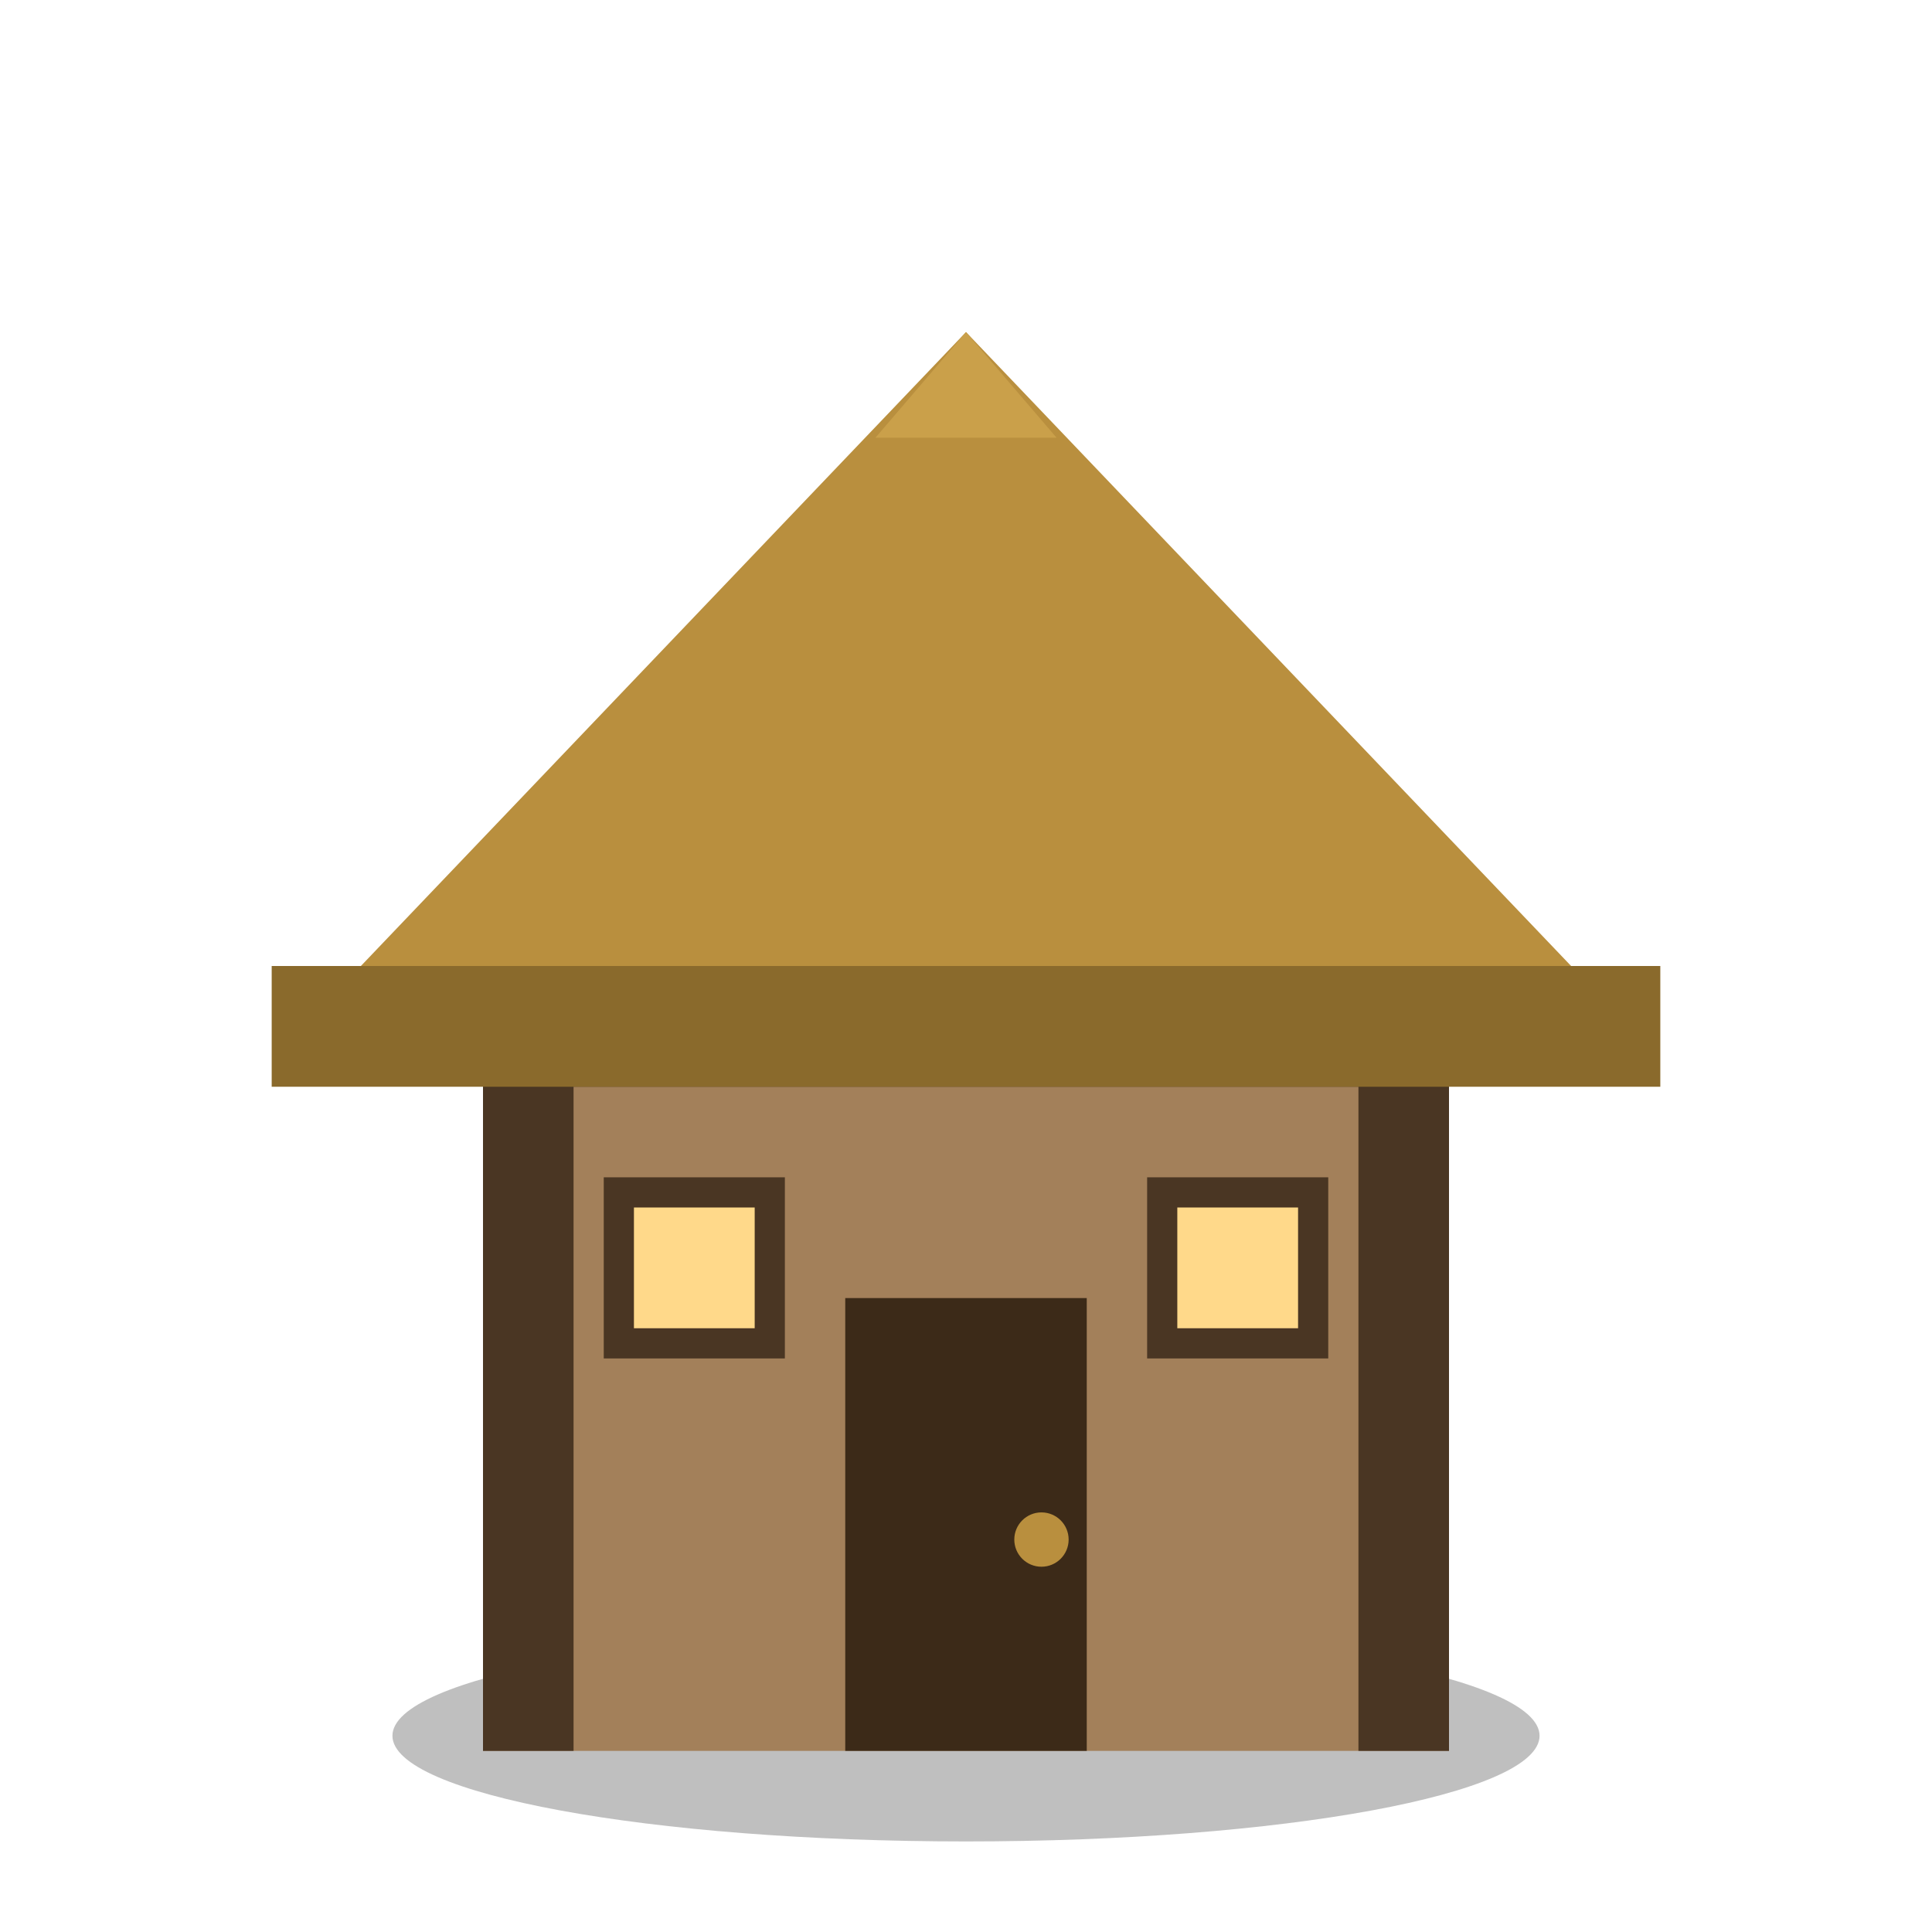
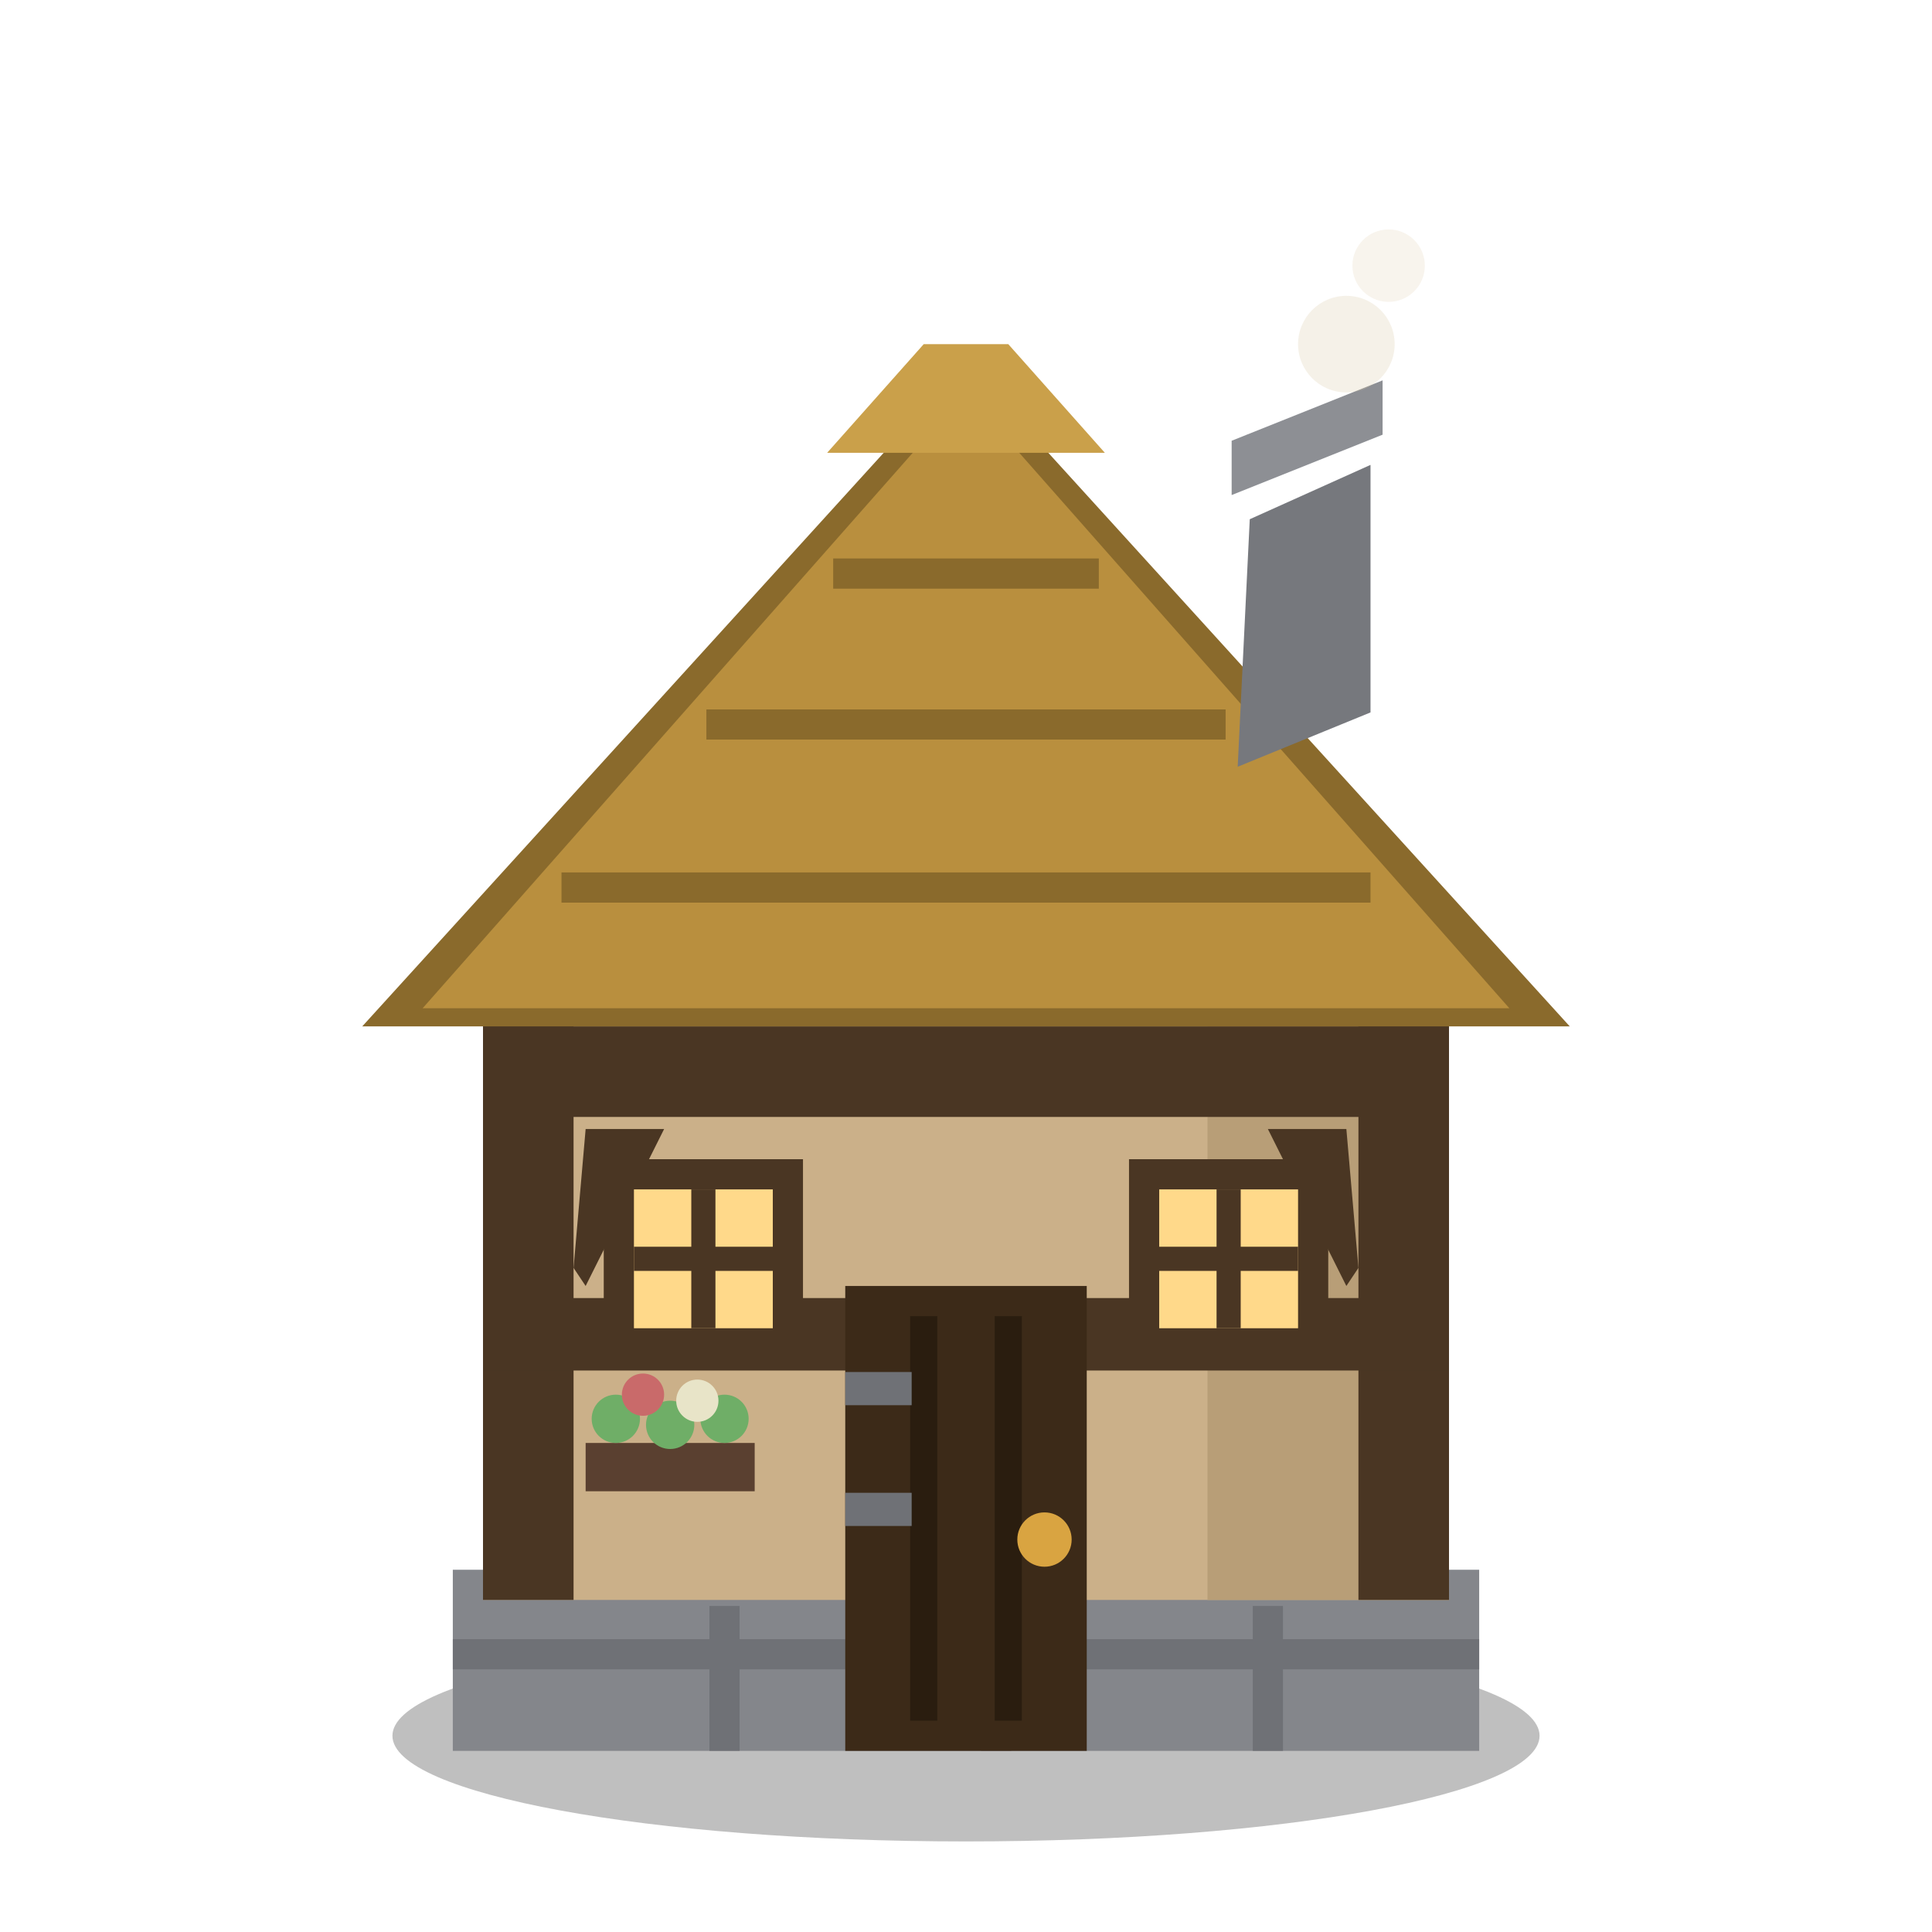
<svg xmlns="http://www.w3.org/2000/svg" width="64" height="64" viewBox="0 0 64 64">
  <ellipse cx="32" cy="57.5" rx="19" ry="3.5" fill="#00000040" />
-   <polygon points="16,33 48,33 48,58 16,58" fill="#a3805a" />
-   <polygon points="16,33 19,33 19,58 16,58" fill="#4a3623" />
-   <polygon points="45,33 48,33 48,58 45,58" fill="#4a3623" />
-   <polygon points="16,33 48,33 48,36 16,36" fill="#4a3623" />
-   <polygon points="11,33 32,11 53,33" fill="#b98f3e" />
-   <polygon points="9,32 55,32 55,36 9,36" fill="#8a6a2c" />
-   <polygon points="32,11 35,14.5 32,14.5 29,14.5" fill="#caa04a" />
-   <polygon points="28,43 36,43 36,58 28,58" fill="#3c2a18" />
-   <circle cx="34.5" cy="51" r="0.9" fill="#b98f3e" />
-   <polygon points="20,39 26,39 26,45 20,45" fill="#4a3623" />
-   <polygon points="21,40 25,40 25,44 21,44" fill="#ffd98a" />
-   <polygon points="38,39 44,39 44,45 38,45" fill="#4a3623" />
-   <polygon points="39,40 43,40 43,44 39,44" fill="#ffd98a" />
+   <polygon points="15,52 49,52 49,58 15,58" fill="#84868b" />
+   <polyline points="15,54.8 49,54.8" fill="none" stroke="#6f7176" stroke-width="1" stroke-linejoin="round" />
+   <polyline points="24,53.2 24,58" fill="none" stroke="#6f7176" stroke-width="1" stroke-linejoin="round" />
+   <polyline points="33,53.2 33,58" fill="none" stroke="#6f7176" stroke-width="1" stroke-linejoin="round" />
+   <polyline points="42,53.2 42,58" fill="none" stroke="#6f7176" stroke-width="1" stroke-linejoin="round" />
+   <polygon points="16,34 48,34 48,53 16,53" fill="#cbb089" />
+   <polygon points="40,34 48,34 48,53 40,53" fill="#b89e77" />
+   <polygon points="16,34 19,34 19,53 16,53" fill="#4a3623" />
+   <polygon points="45,34 48,34 48,53 45,53" fill="#4a3623" />
+   <polygon points="16,34 48,34 48,37 16,37" fill="#4a3623" />
+   <polygon points="16,43 48,43 48,45.4 16,45.4" fill="#4a3623" />
+   <polygon points="19.4,37.4 22,37.4 19.4,42.6 19,42" fill="#4a3623" />
+   <polygon points="44.6,37.4 42,37.4 44.6,42.6 45,42" fill="#4a3623" />
+   <polygon points="12,34 52,34 32,12" fill="#8a6a2c" />
+   <polygon points="14,33.4 50,33.4 32,13" fill="#b98f3e" />
+   <polyline points="18.6,29.4 45.4,29.4" fill="none" stroke="#8a6a2c" stroke-width="1" stroke-linejoin="round" />
+   <polyline points="23.4,24 40.6,24" fill="none" stroke="#8a6a2c" stroke-width="1" stroke-linejoin="round" />
+   <polyline points="27.6,19 36.4,19" fill="none" stroke="#8a6a2c" stroke-width="1" stroke-linejoin="round" />
+   <polygon points="27.4,15 36.6,15 33.4,11.4 30.6,11.4" fill="#caa04a" />
+   <polygon points="41,25.4 45.4,23.6 45.4,15.4 41.4,17.2" fill="#76787d" />
+   <polygon points="40.8,16.4 45.8,14.4 45.8,12.6 40.8,14.6" fill="#8d8f94" />
+   <circle cx="44.6" cy="11.4" r="1.6" fill="#d9c9a340" />
+   <circle cx="46" cy="8.8" r="1.2" fill="#d9c9a330" />
+   <polygon points="28,42.6 36,42.6 36,58 28,58" fill="#3c2a18" />
+   <polyline points="30.6,43.6 30.6,57" fill="none" stroke="#2a1d0f" stroke-width="0.9" stroke-linejoin="round" />
+   <polyline points="33.4,43.6 33.4,57" fill="none" stroke="#2a1d0f" stroke-width="0.9" stroke-linejoin="round" />
+   <polyline points="28,46 30.2,46" fill="none" stroke="#6f7176" stroke-width="1.1" stroke-linejoin="round" />
+   <polyline points="28,50 30.2,50" fill="none" stroke="#6f7176" stroke-width="1.1" stroke-linejoin="round" />
+   <circle cx="34.6" cy="51" r="0.9" fill="#d9a441" />
+   <polygon points="20,38.4 26.6,38.4 26.6,45 20,45" fill="#4a3623" />
+   <polygon points="21,39.4 25.6,39.4 25.6,44 21,44" fill="#ffd98a" />
+   <polyline points="23.3,39.4 23.3,44" fill="none" stroke="#4a3623" stroke-width="0.8" stroke-linejoin="round" />
+   <polyline points="21,41.7 25.6,41.7" fill="none" stroke="#4a3623" stroke-width="0.8" stroke-linejoin="round" />
+   <polygon points="37.4,38.4 44,38.4 44,45 37.4,45" fill="#4a3623" />
+   <polygon points="38.4,39.4 43,39.4 43,44 38.4,44" fill="#ffd98a" />
+   <polyline points="40.7,39.4 40.7,44" fill="none" stroke="#4a3623" stroke-width="0.8" stroke-linejoin="round" />
+   <polyline points="38.4,41.7 43,41.7" fill="none" stroke="#4a3623" stroke-width="0.8" stroke-linejoin="round" />
+   <polygon points="19.4,47.8 25,47.8 25,49.4 19.4,49.4" fill="#5a4030" />
+   <circle cx="20.4" cy="47" r="0.8" fill="#6fae67" />
+   <circle cx="22.2" cy="47.2" r="0.8" fill="#6fae67" />
+   <circle cx="24" cy="47" r="0.8" fill="#6fae67" />
+   <circle cx="21.3" cy="46.2" r="0.7" fill="#c96a6a" />
+   <circle cx="23.1" cy="46.4" r="0.7" fill="#e8e4c8" />
</svg>
